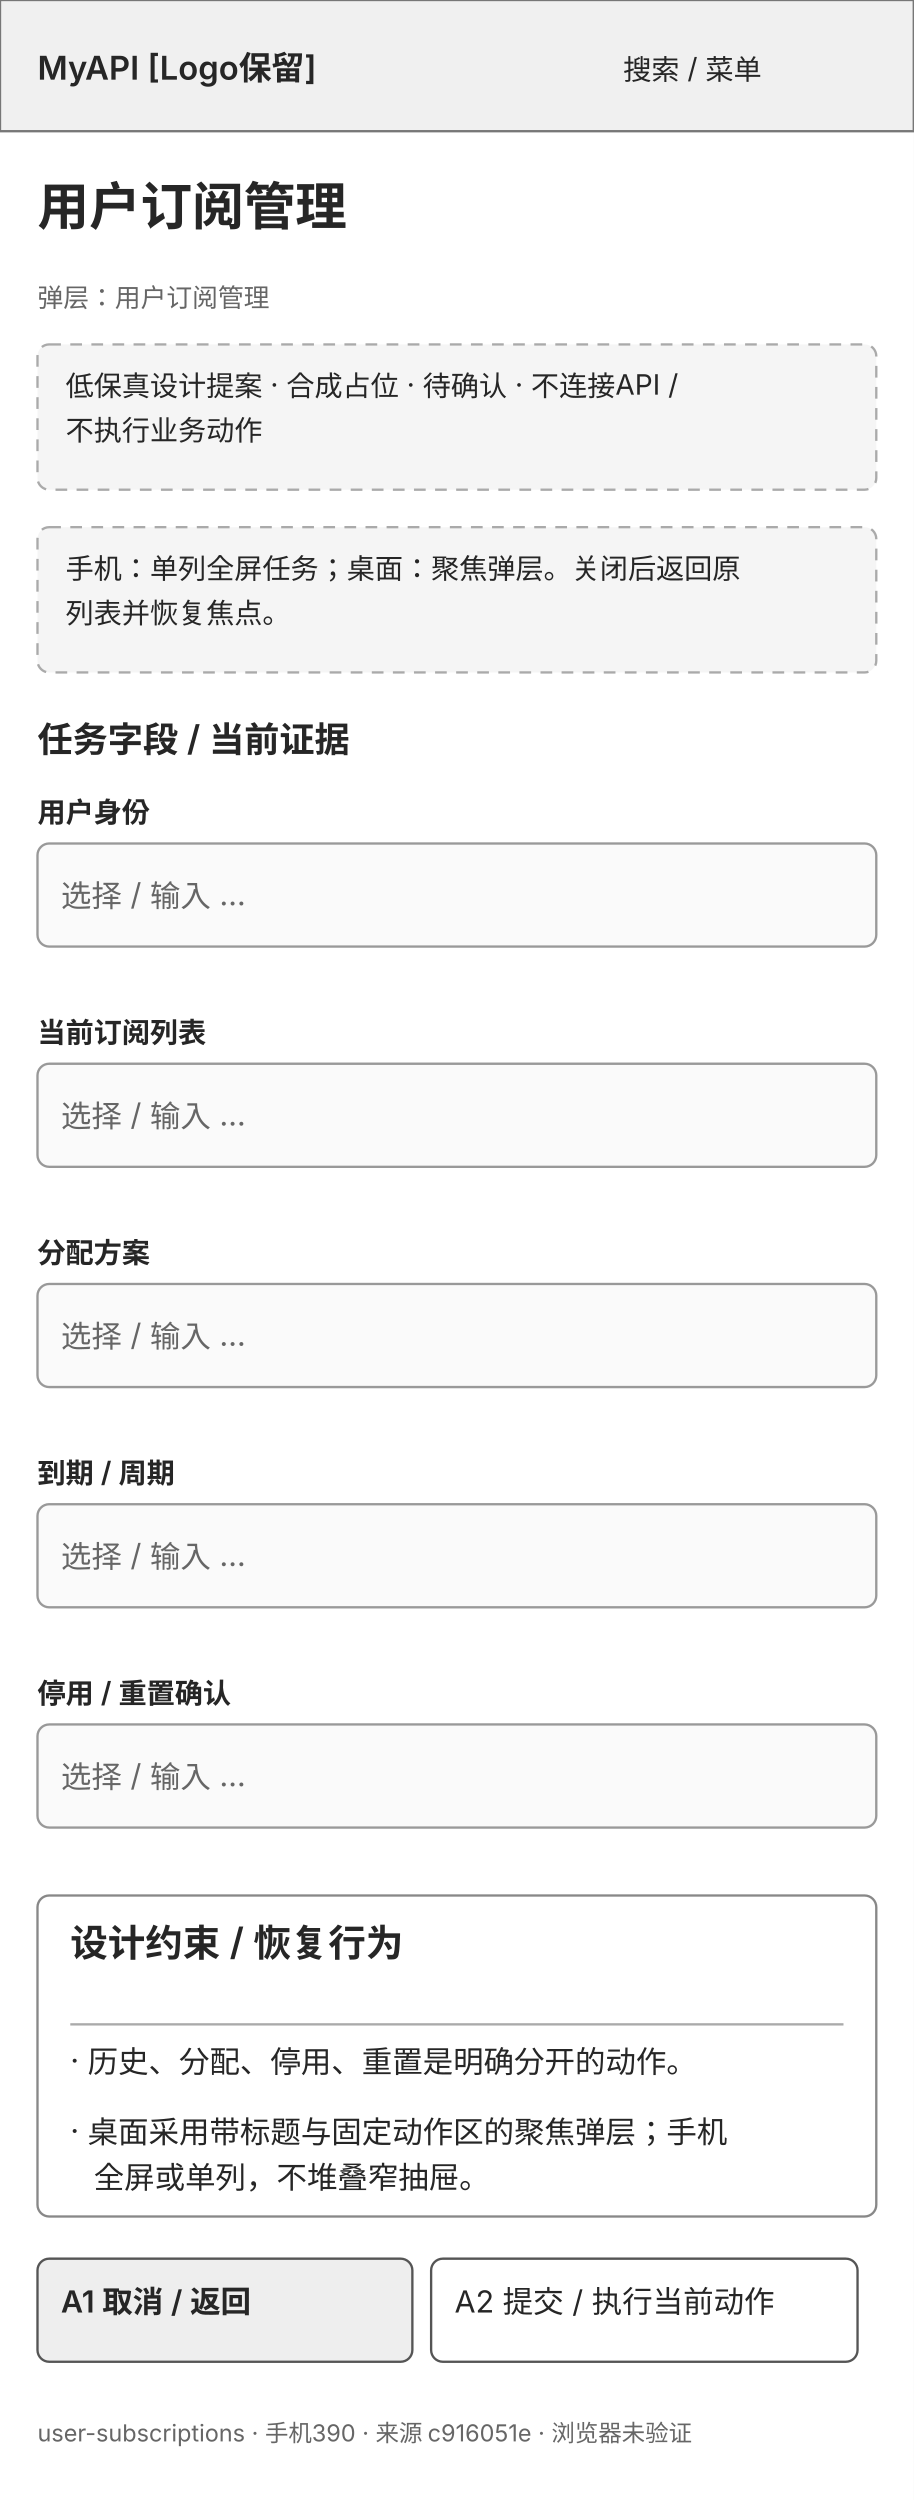
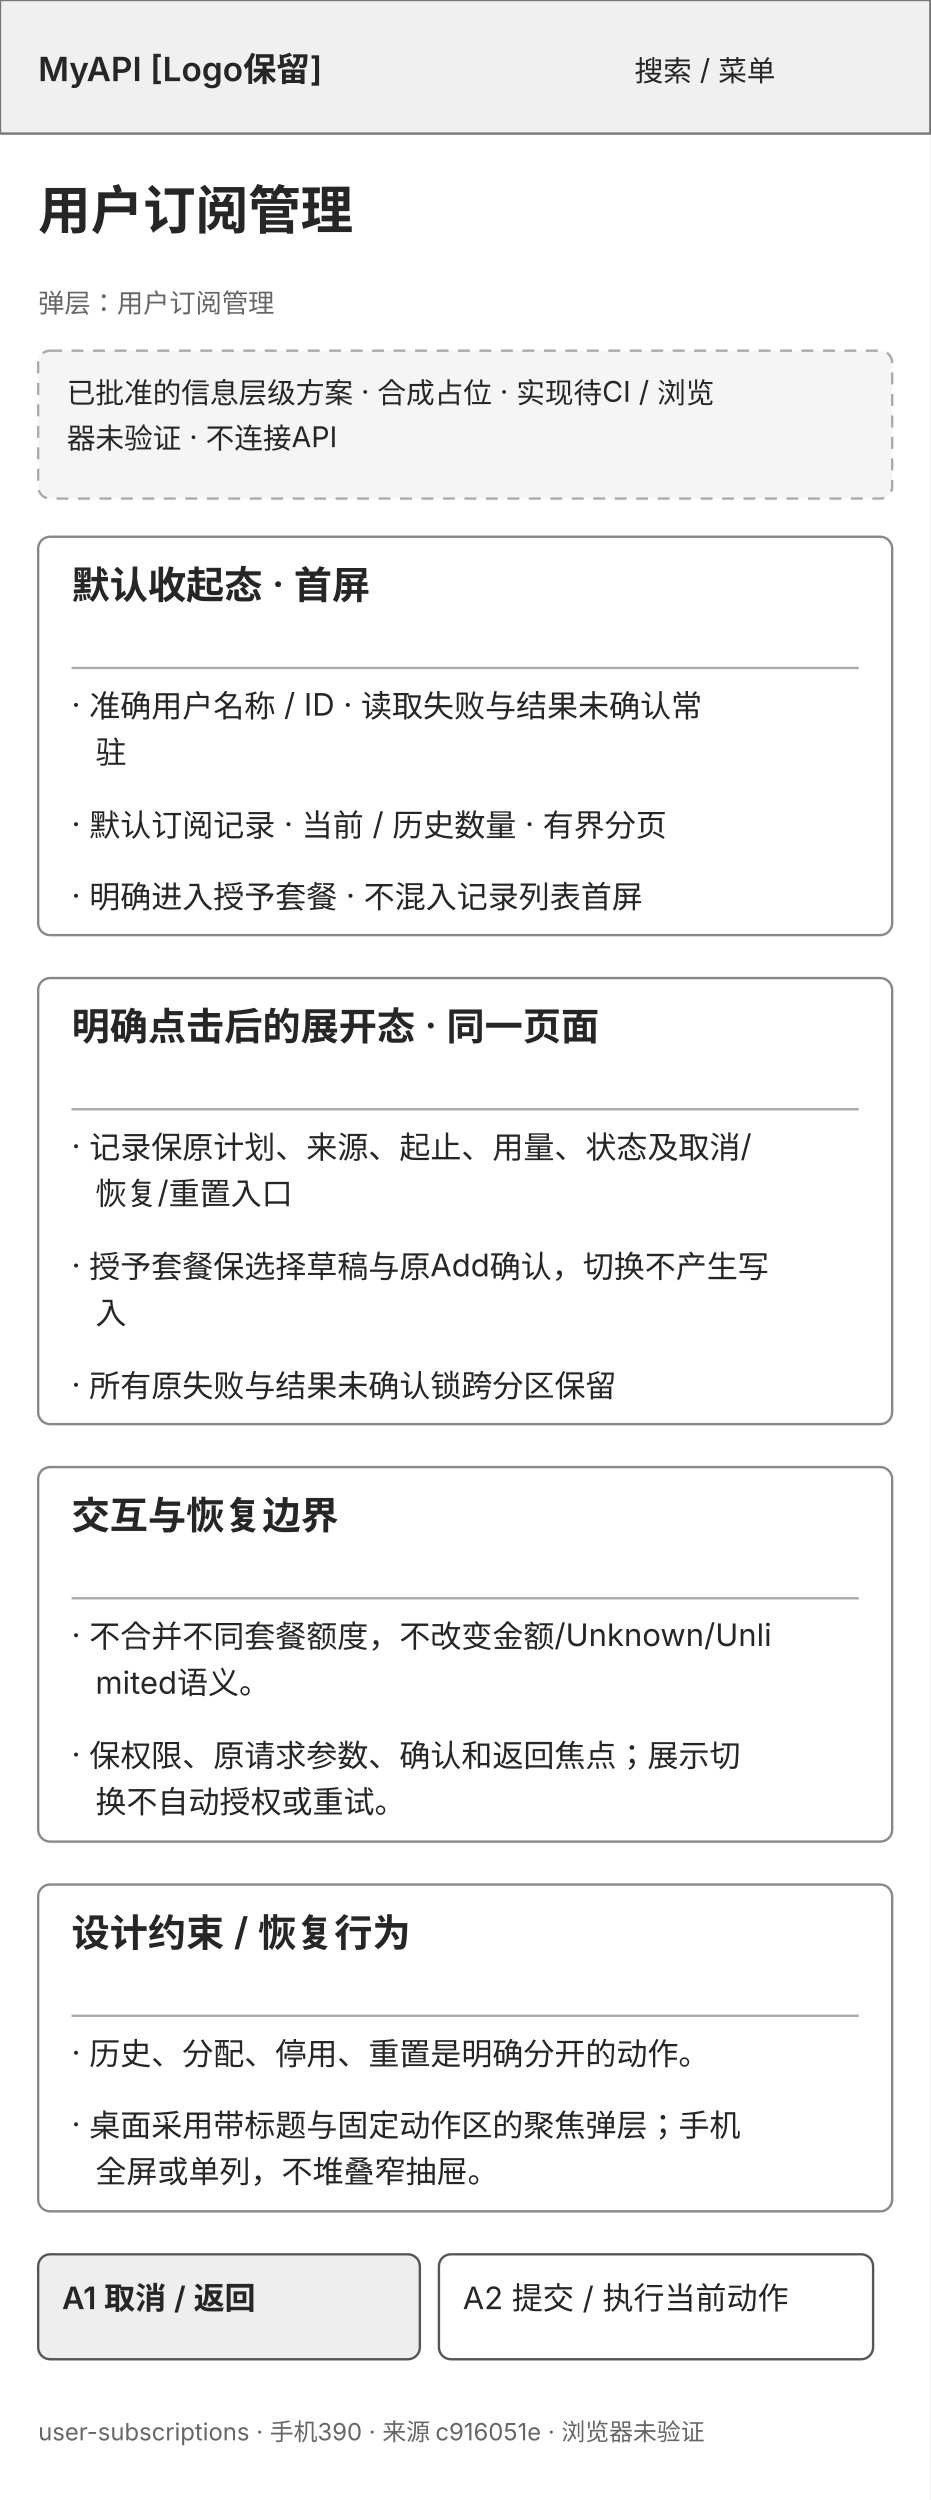
- <svg xmlns="http://www.w3.org/2000/svg" width="390" height="1067" viewBox="0 0 390 1067" role="img" aria-labelledby="title desc">
+ <svg xmlns="http://www.w3.org/2000/svg" width="390" height="1048" viewBox="0 0 390 1048" role="img" aria-labelledby="title desc">
  <rect width="100%" height="100%" fill="#ffffff" />
  <g font-family="system-ui, -apple-system, BlinkMacSystemFont, sans-serif">
    <rect x="0" y="0" width="390" height="56" rx="0" fill="#f0f0f0" stroke="#777777" />
    <text x="16" y="34" font-size="14" font-weight="600" fill="#262626">MyAPI  [Logo保留]</text>
    <text x="266" y="34" font-size="12" font-weight="normal" fill="#262626">搜索  /  菜单</text>
    <text x="16" y="96" font-size="22" font-weight="600" fill="#262626">用户订阅管理</text>
    <text x="16" y="131" font-size="11" font-weight="normal" fill="#666666">弹层：用户订阅管理</text>
    <rect x="16" y="147" width="358" height="62" rx="5" fill="#f5f5f5" stroke="#aaaaaa" stroke-dasharray="5 4" />
-     <text x="28" y="169" font-size="12" font-weight="normal" fill="#262626">低保真设计提案 · 合成占位 · 待确认 · 不连接API / </text>
-     <text x="28" y="188" font-size="12" font-weight="normal" fill="#262626">不执行业务动作</text>
-     <rect x="16" y="225" width="358" height="62" rx="5" fill="#f5f5f5" stroke="#aaaaaa" stroke-dasharray="5 4" />
-     <text x="28" y="247" font-size="12" font-weight="normal" fill="#262626">手机：单列全屏任务；桌面：聚焦弹层。关闭后返回原</text>
-     <text x="28" y="266" font-size="12" font-weight="normal" fill="#262626">列表并恢复焦点。</text>
-     <text x="16" y="321" font-size="15" font-weight="600" fill="#262626">任务字段 / 当前证据</text>
-     <text x="16.0" y="351" font-size="12" font-weight="600" fill="#262626">用户身份</text>
-     <rect x="16.0" y="360" width="358.0" height="44" rx="5" fill="#fafafa" stroke="#999999" />
-     <text x="26.0" y="387" font-size="13" font-weight="normal" fill="#666666">选择 / 输入 …</text>
-     <text x="16.0" y="445" font-size="12" font-weight="600" fill="#262626">当前订阅列表</text>
-     <rect x="16.0" y="454" width="358.0" height="44" rx="5" fill="#fafafa" stroke="#999999" />
-     <text x="26.0" y="481" font-size="13" font-weight="normal" fill="#666666">选择 / 输入 …</text>
-     <text x="16.0" y="539" font-size="12" font-weight="600" fill="#262626">分配方案</text>
-     <rect x="16.0" y="548" width="358.0" height="44" rx="5" fill="#fafafa" stroke="#999999" />
-     <text x="26.0" y="575" font-size="13" font-weight="normal" fill="#666666">选择 / 输入 …</text>
-     <text x="16.0" y="633" font-size="12" font-weight="600" fill="#262626">到期 / 周期</text>
-     <rect x="16.0" y="642" width="358.0" height="44" rx="5" fill="#fafafa" stroke="#999999" />
-     <text x="26.0" y="669" font-size="13" font-weight="normal" fill="#666666">选择 / 输入 …</text>
-     <text x="16.0" y="727" font-size="12" font-weight="600" fill="#262626">停用 / 重置确认</text>
-     <rect x="16.0" y="736" width="358.0" height="44" rx="5" fill="#fafafa" stroke="#999999" />
-     <text x="26.0" y="763" font-size="13" font-weight="normal" fill="#666666">选择 / 输入 …</text>
-     <rect x="16" y="809" width="358" height="137" rx="5" fill="#ffffff" stroke="#888888" />
-     <text x="30" y="835" font-size="16" font-weight="600" fill="#262626">设计约束 / 恢复行为</text>
-     <line x1="30" y1="864" x2="360" y2="864" stroke="#aaaaaa" />
-     <text x="30" y="884" font-size="13" font-weight="normal" fill="#262626">· 历史、分配、停用、重置是明确分开的动作。</text>
-     <text x="30" y="914" font-size="13" font-weight="normal" fill="#262626">· 桌面采用带标题与固定动作区的聚焦弹层；手机</text>
-     <text x="40" y="934" font-size="13" font-weight="normal" fill="#262626">全屏或单列，不堆叠窄抽屉。</text>
-     <rect x="16" y="964" width="160" height="44" rx="5" fill="#eeeeee" stroke="#555555" />
-     <text x="26" y="987" font-size="13" font-weight="600" fill="#262626">A1 取消 / 返回</text>
-     <rect x="184" y="964" width="182" height="44" rx="5" fill="#ffffff" stroke="#555555" />
-     <text x="194" y="987" font-size="13" font-weight="normal" fill="#262626">A2 提交 / 执行当前动作</text>
-     <text x="16" y="1042" font-size="10" font-weight="normal" fill="#666666">user-subscriptions · 手机390 · 来源 c916051e · 浏览器未验证</text>
+     <text x="28" y="169" font-size="12" font-weight="normal" fill="#262626">已批准的信息层级方案 · 合成占位 · 实现待CI / 浏览</text>
+     <text x="28" y="188" font-size="12" font-weight="normal" fill="#262626">器未验证 · 不连接API</text>
+     <rect x="16" y="225" width="358" height="167" rx="5" fill="#ffffff" stroke="#888888" />
+     <text x="30" y="251" font-size="16" font-weight="600" fill="#262626">默认收起态 · 首屏</text>
+     <line x1="30" y1="280" x2="360" y2="280" stroke="#aaaaaa" />
+     <text x="30" y="300" font-size="13" font-weight="normal" fill="#262626">· 准确用户名称 / ID · 读取失败与结果未确认常</text>
+     <text x="40" y="320" font-size="13" font-weight="normal" fill="#262626">驻</text>
+     <text x="30" y="350" font-size="13" font-weight="normal" fill="#262626">· 默认订阅记录 · 当前 / 历史数量 · 有界分页</text>
+     <text x="30" y="380" font-size="13" font-weight="normal" fill="#262626">· 明确进入授予套餐 · 不混入记录列表首屏</text>
+     <rect x="16" y="410" width="358" height="187" rx="5" fill="#ffffff" stroke="#888888" />
+     <text x="30" y="436" font-size="16" font-weight="600" fill="#262626">明确点击后的展开态 · 同一页面</text>
+     <line x1="30" y1="465" x2="360" y2="465" stroke="#aaaaaa" />
+     <text x="30" y="485" font-size="13" font-weight="normal" fill="#262626">· 记录保原计划、来源、起止、用量、状态及取消/</text>
+     <text x="40" y="505" font-size="13" font-weight="normal" fill="#262626">恢复/重置入口</text>
+     <text x="30" y="535" font-size="13" font-weight="normal" fill="#262626">· 授予套餐保选择草稿与原Add确认，切换不产生写</text>
+     <text x="40" y="555" font-size="13" font-weight="normal" fill="#262626">入</text>
+     <text x="30" y="585" font-size="13" font-weight="normal" fill="#262626">· 所有原失败与结果未确认锁跨分区保留</text>
+     <rect x="16" y="615" width="358" height="157" rx="5" fill="#ffffff" stroke="#888888" />
+     <text x="30" y="641" font-size="16" font-weight="600" fill="#262626">交互与恢复边界</text>
+     <line x1="30" y1="670" x2="360" y2="670" stroke="#aaaaaa" />
+     <text x="30" y="690" font-size="13" font-weight="normal" fill="#262626">· 不合并不同套餐额度，不改变金额/Unknown/Unli</text>
+     <text x="40" y="710" font-size="13" font-weight="normal" fill="#262626">mited语义。</text>
+     <text x="30" y="740" font-size="13" font-weight="normal" fill="#262626">· 保权限、原请求参数、确认和返回焦点；展示切</text>
+     <text x="40" y="760" font-size="13" font-weight="normal" fill="#262626">换不自动授权或重试。</text>
+     <rect x="16" y="790" width="358" height="137" rx="5" fill="#ffffff" stroke="#888888" />
+     <text x="30" y="816" font-size="16" font-weight="600" fill="#262626">设计约束 / 恢复行为</text>
+     <line x1="30" y1="845" x2="360" y2="845" stroke="#aaaaaa" />
+     <text x="30" y="865" font-size="13" font-weight="normal" fill="#262626">· 历史、分配、停用、重置是明确分开的动作。</text>
+     <text x="30" y="895" font-size="13" font-weight="normal" fill="#262626">· 桌面采用带标题与固定动作区的聚焦弹层；手机</text>
+     <text x="40" y="915" font-size="13" font-weight="normal" fill="#262626">全屏或单列，不堆叠窄抽屉。</text>
+     <rect x="16" y="945" width="160" height="44" rx="5" fill="#eeeeee" stroke="#555555" />
+     <text x="26" y="968" font-size="13" font-weight="600" fill="#262626">A1 取消 / 返回</text>
+     <rect x="184" y="945" width="182" height="44" rx="5" fill="#ffffff" stroke="#555555" />
+     <text x="194" y="968" font-size="13" font-weight="normal" fill="#262626">A2 提交 / 执行当前动作</text>
+     <text x="16" y="1023" font-size="10" font-weight="normal" fill="#666666">user-subscriptions · 手机390 · 来源 c916051e · 浏览器未验证</text>
  </g>
</svg>
